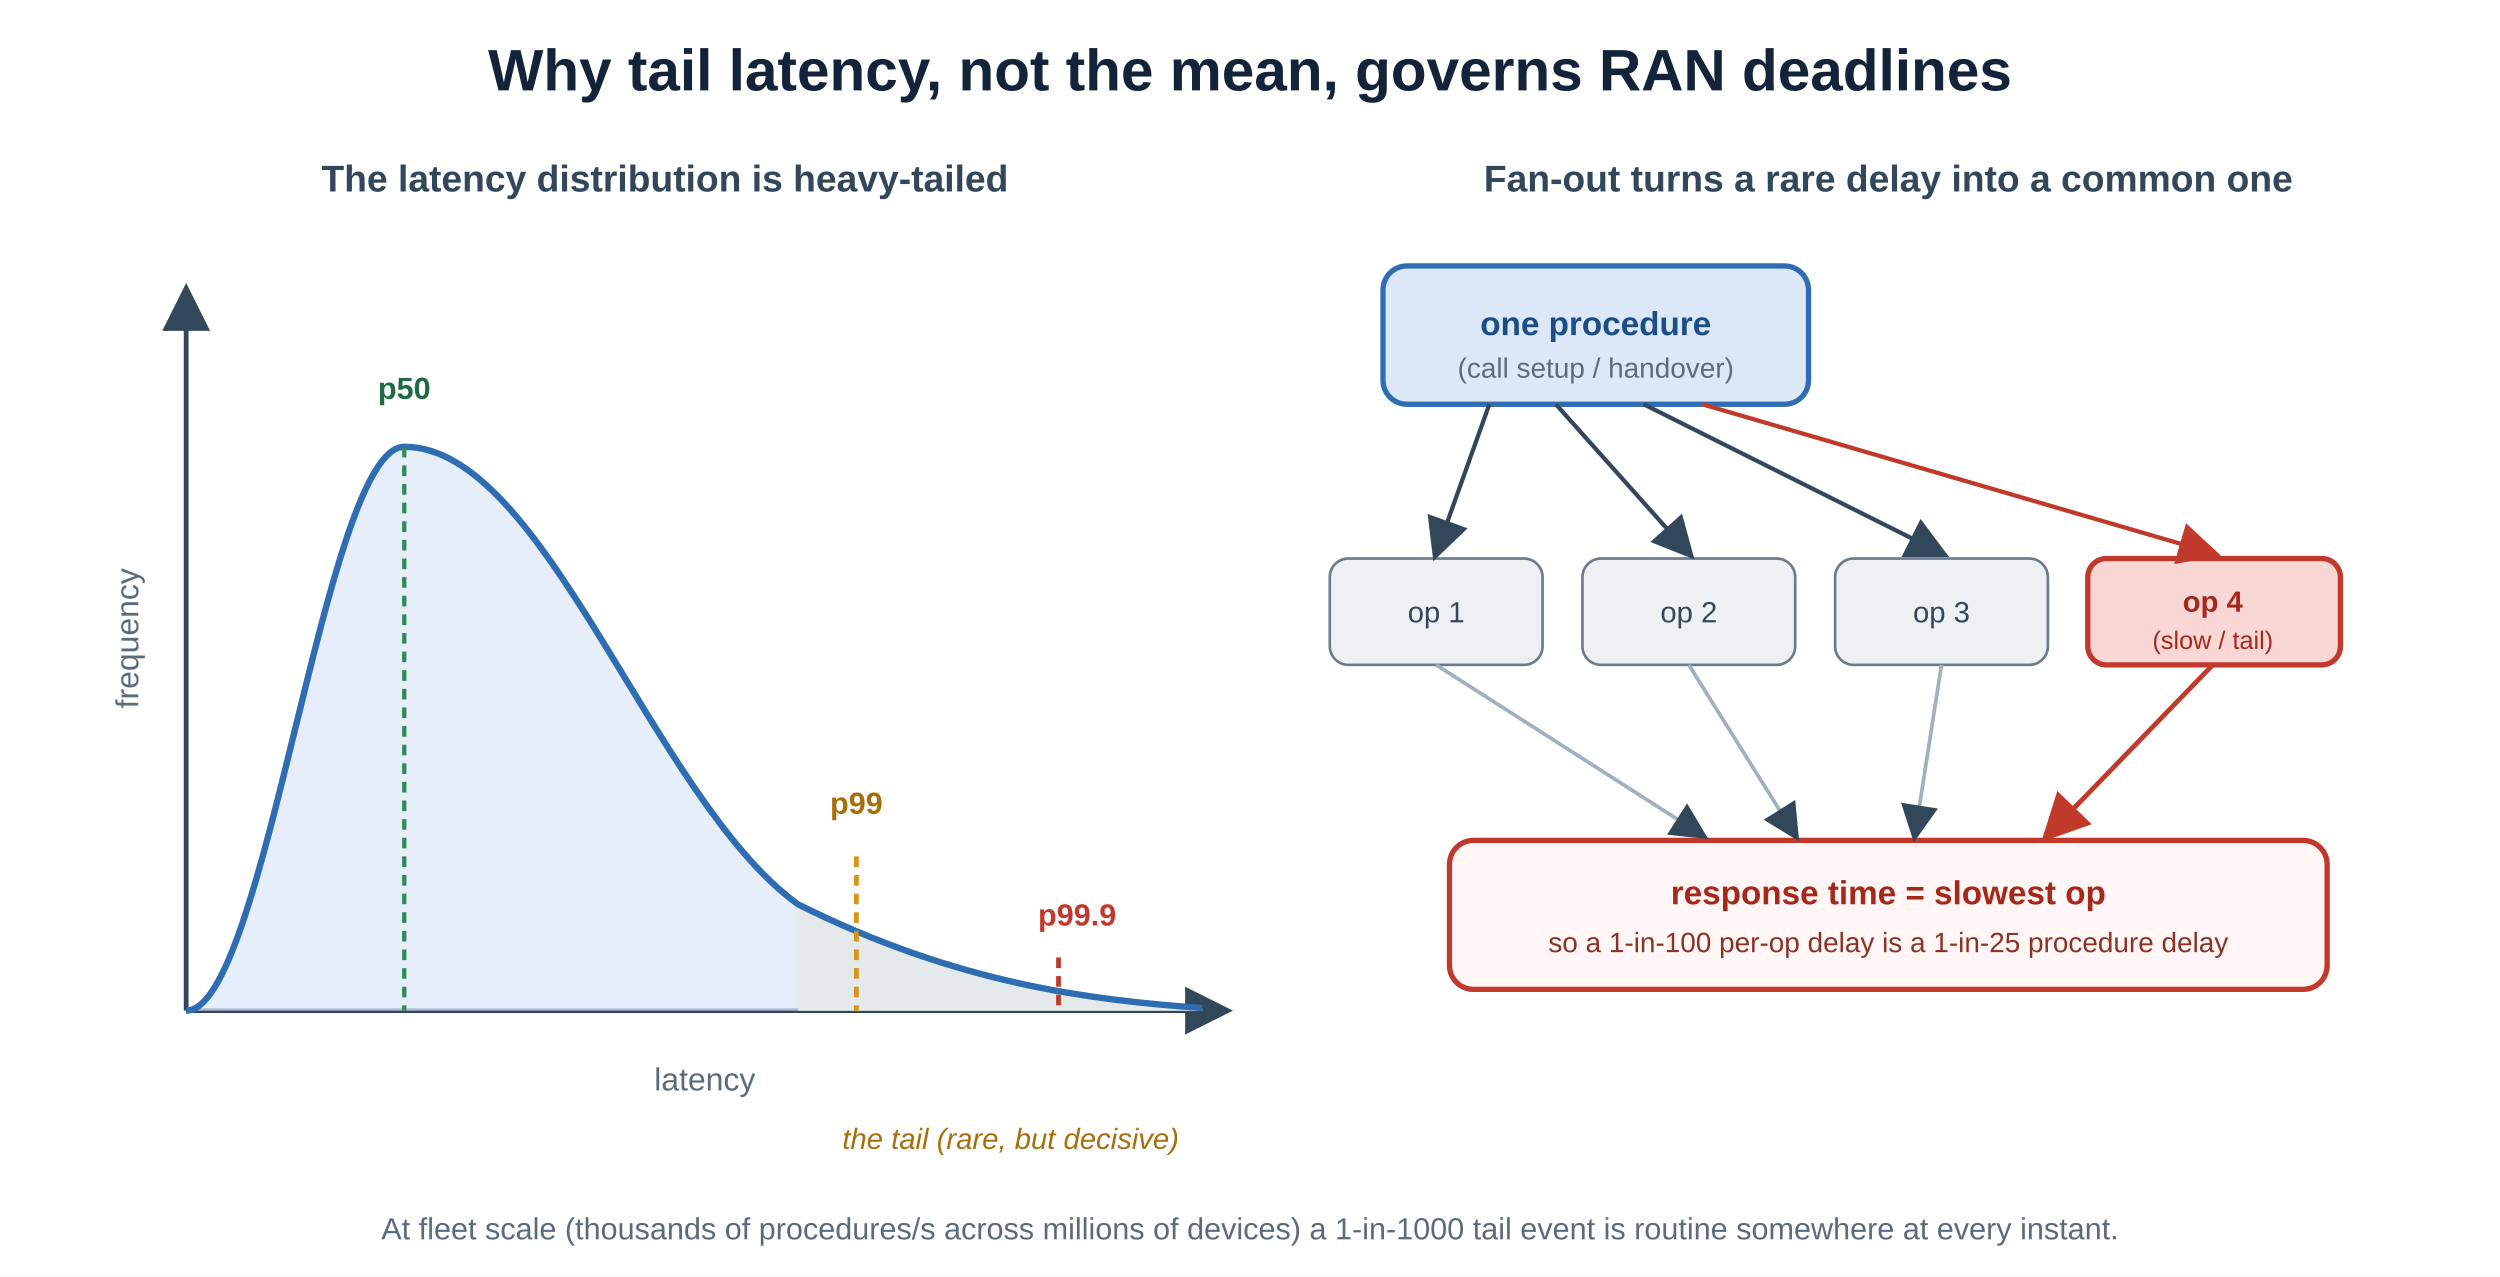
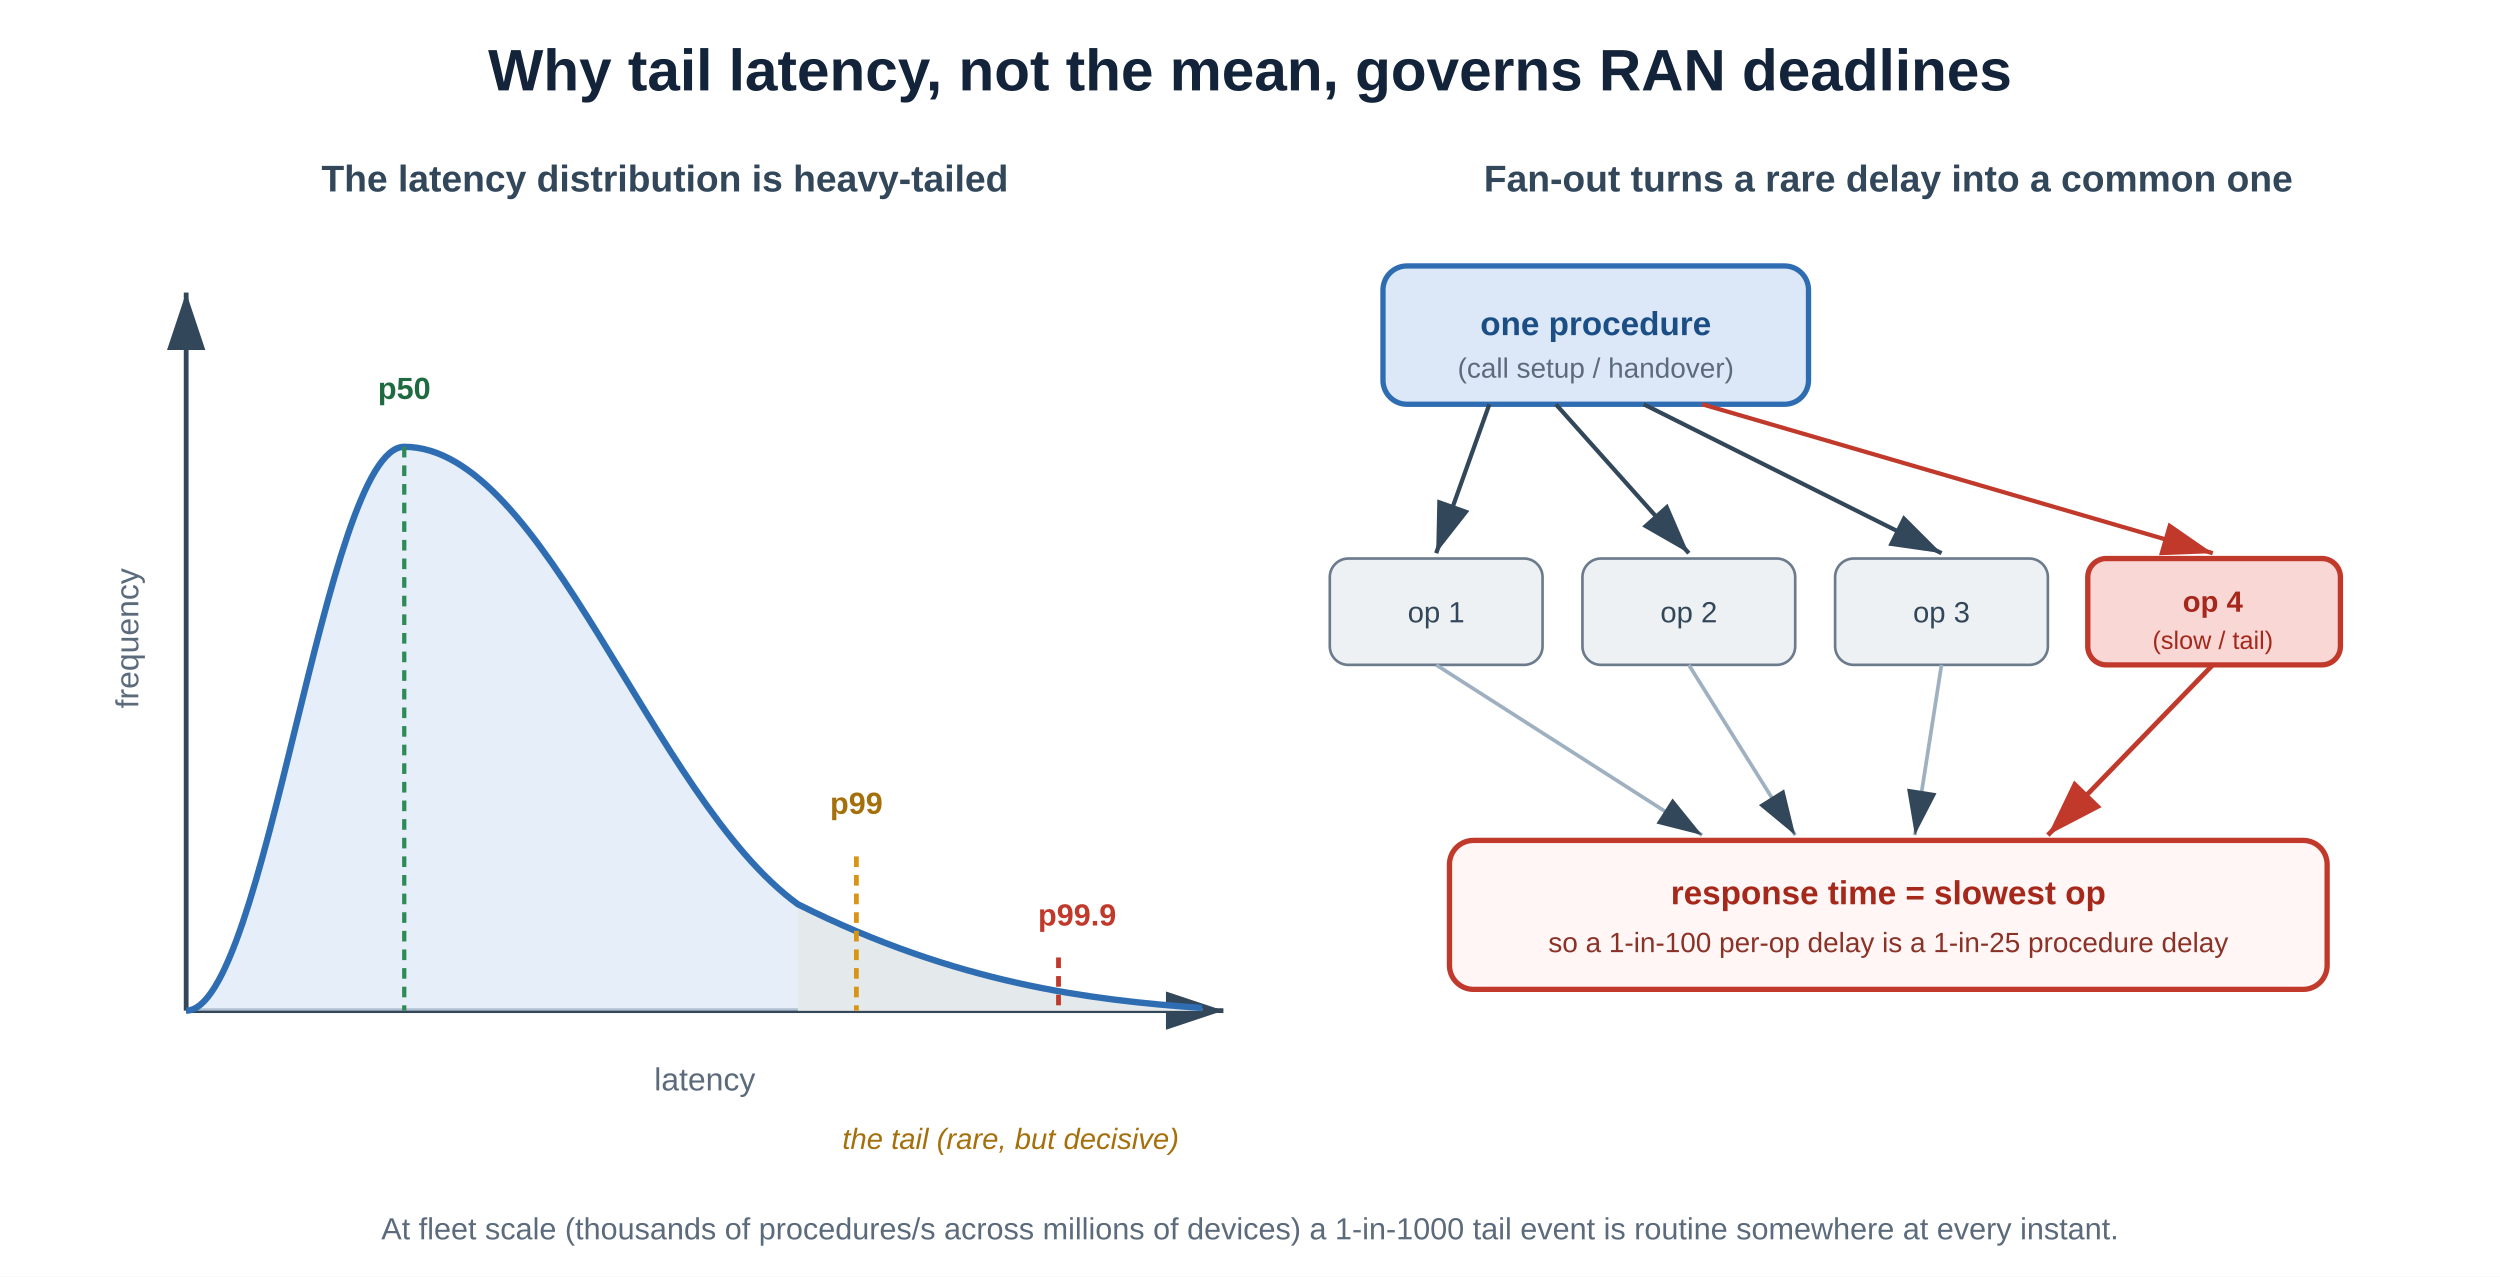
<svg xmlns="http://www.w3.org/2000/svg" viewBox="0 0 940 480" width="940" height="480" font-family="'Segoe UI','Helvetica Neue',Arial,sans-serif">
  <defs>
-     <marker id="a" markerWidth="10" markerHeight="10" refX="8" refY="5" orient="auto">
-       <path d="M0,0 L10,5 L0,10 z" fill="#33475b" />
+     <marker id="a" markerWidth="12" markerHeight="8" refX="12" refY="4" orient="auto">
+       <path d="M0,0 L12,4 L0,8 z" fill="#33475b" />
    </marker>
-     <marker id="ar" markerWidth="10" markerHeight="10" refX="8" refY="5" orient="auto">
-       <path d="M0,0 L10,5 L0,10 z" fill="#c0392b" />
+     <marker id="ar" markerWidth="12" markerHeight="8" refX="12" refY="4" orient="auto">
+       <path d="M0,0 L12,4 L0,8 z" fill="#c0392b" />
    </marker>
  </defs>
  <rect x="0" y="0" width="940" height="480" fill="#ffffff" />
  <text x="470" y="34" text-anchor="middle" font-size="22" font-weight="700" fill="#12233a">Why tail latency, not the mean, governs RAN deadlines</text>
  <text x="250" y="72" text-anchor="middle" font-size="14" font-weight="700" fill="#33475b">The latency distribution is heavy-tailed</text>
  <line x1="70" y1="380" x2="460" y2="380" stroke="#33475b" stroke-width="1.8" marker-end="url(#a)" />
  <line x1="70" y1="380" x2="70" y2="110" stroke="#33475b" stroke-width="1.8" marker-end="url(#a)" />
  <text x="265" y="410" text-anchor="middle" font-size="12" fill="#5b6b7b">latency</text>
  <text x="52" y="240" text-anchor="middle" font-size="12" fill="#5b6b7b" transform="rotate(-90 52 240)">frequency</text>
  <path d="M300 380 C 360 372 410 377 452 379 L452 380 Z" fill="none" />
  <path d="M300 340 C 360 370 410 376 452 379 L452 380 L300 380 Z" fill="#fdecc8" />
  <path d="M70 380 C 100 380 122 168 152 168 C 205 168 245 300 300 340 C 360 370 410 376 452 379 L452 380 L70 380 Z" fill="#dce8f7" opacity="0.75" />
  <path d="M70 380 C 100 380 122 168 152 168 C 205 168 245 300 300 340 C 360 370 410 376 452 379" fill="none" stroke="#2f6db3" stroke-width="2.4" />
  <line x1="152" y1="168" x2="152" y2="380" stroke="#2e8b57" stroke-width="1.6" stroke-dasharray="4 3" />
  <text x="152" y="150" text-anchor="middle" font-size="11.5" font-weight="700" fill="#1f6b41">p50</text>
  <line x1="322" y1="322" x2="322" y2="380" stroke="#d99413" stroke-width="1.8" stroke-dasharray="4 3" />
  <text x="322" y="306" text-anchor="middle" font-size="11.5" font-weight="700" fill="#a5700c">p99</text>
  <line x1="398" y1="360" x2="398" y2="380" stroke="#c0392b" stroke-width="1.8" stroke-dasharray="4 3" />
  <text x="405" y="348" text-anchor="middle" font-size="11.5" font-weight="700" fill="#c0392b">p99.9</text>
  <text x="380" y="432" text-anchor="middle" font-size="11" font-style="italic" fill="#a5700c">the tail (rare, but decisive)</text>
  <text x="710" y="72" text-anchor="middle" font-size="14" font-weight="700" fill="#33475b">Fan-out turns a rare delay into a common one</text>
  <rect x="520" y="100" width="160" height="52" rx="9" fill="#dce8f7" stroke="#2f6db3" stroke-width="2" />
  <text x="600" y="126" text-anchor="middle" font-size="12.5" font-weight="700" fill="#1c4e86">one procedure</text>
  <text x="600" y="142" text-anchor="middle" font-size="10.5" fill="#5b6b7b">(call setup / handover)</text>
  <g font-size="11">
    <rect x="500" y="210" width="80" height="40" rx="7" fill="#eef1f4" stroke="#6b7b8c" />
    <text x="540" y="234" text-anchor="middle" fill="#33475b">op 1</text>
    <rect x="595" y="210" width="80" height="40" rx="7" fill="#eef1f4" stroke="#6b7b8c" />
    <text x="635" y="234" text-anchor="middle" fill="#33475b">op 2</text>
    <rect x="690" y="210" width="80" height="40" rx="7" fill="#eef1f4" stroke="#6b7b8c" />
    <text x="730" y="234" text-anchor="middle" fill="#33475b">op 3</text>
    <rect x="785" y="210" width="95" height="40" rx="7" fill="#f8d7d5" stroke="#c0392b" stroke-width="2" />
    <text x="832" y="230" text-anchor="middle" font-weight="700" fill="#a5281b">op 4</text>
    <text x="832" y="244" text-anchor="middle" font-size="9.5" fill="#a5281b">(slow / tail)</text>
  </g>
  <g stroke="#33475b" stroke-width="1.6">
    <line x1="560" y1="152" x2="540" y2="208" marker-end="url(#a)" />
    <line x1="585" y1="152" x2="635" y2="208" marker-end="url(#a)" />
    <line x1="618" y1="152" x2="730" y2="208" marker-end="url(#a)" />
    <line x1="640" y1="152" x2="832" y2="208" stroke="#c0392b" marker-end="url(#ar)" />
  </g>
  <rect x="545" y="316" width="330" height="56" rx="9" fill="#fff6f5" stroke="#c0392b" stroke-width="2" />
  <text x="710" y="340" text-anchor="middle" font-size="12.5" font-weight="700" fill="#a5281b">response time = slowest op</text>
  <text x="710" y="358" text-anchor="middle" font-size="10.5" fill="#8a3227">so a 1-in-100 per-op delay is a 1-in-25 procedure delay</text>
  <line x1="832" y1="250" x2="770" y2="314" stroke="#c0392b" stroke-width="1.8" marker-end="url(#ar)" />
  <line x1="540" y1="250" x2="640" y2="314" stroke="#9fb0c0" stroke-width="1.4" marker-end="url(#a)" />
  <line x1="635" y1="250" x2="675" y2="314" stroke="#9fb0c0" stroke-width="1.4" marker-end="url(#a)" />
  <line x1="730" y1="250" x2="720" y2="314" stroke="#9fb0c0" stroke-width="1.4" marker-end="url(#a)" />
  <text x="470" y="466" text-anchor="middle" font-size="11.5" fill="#5b6b7b">At fleet scale (thousands of procedures/s across millions of devices) a 1-in-1000 tail event is routine somewhere at every instant.</text>
</svg>
